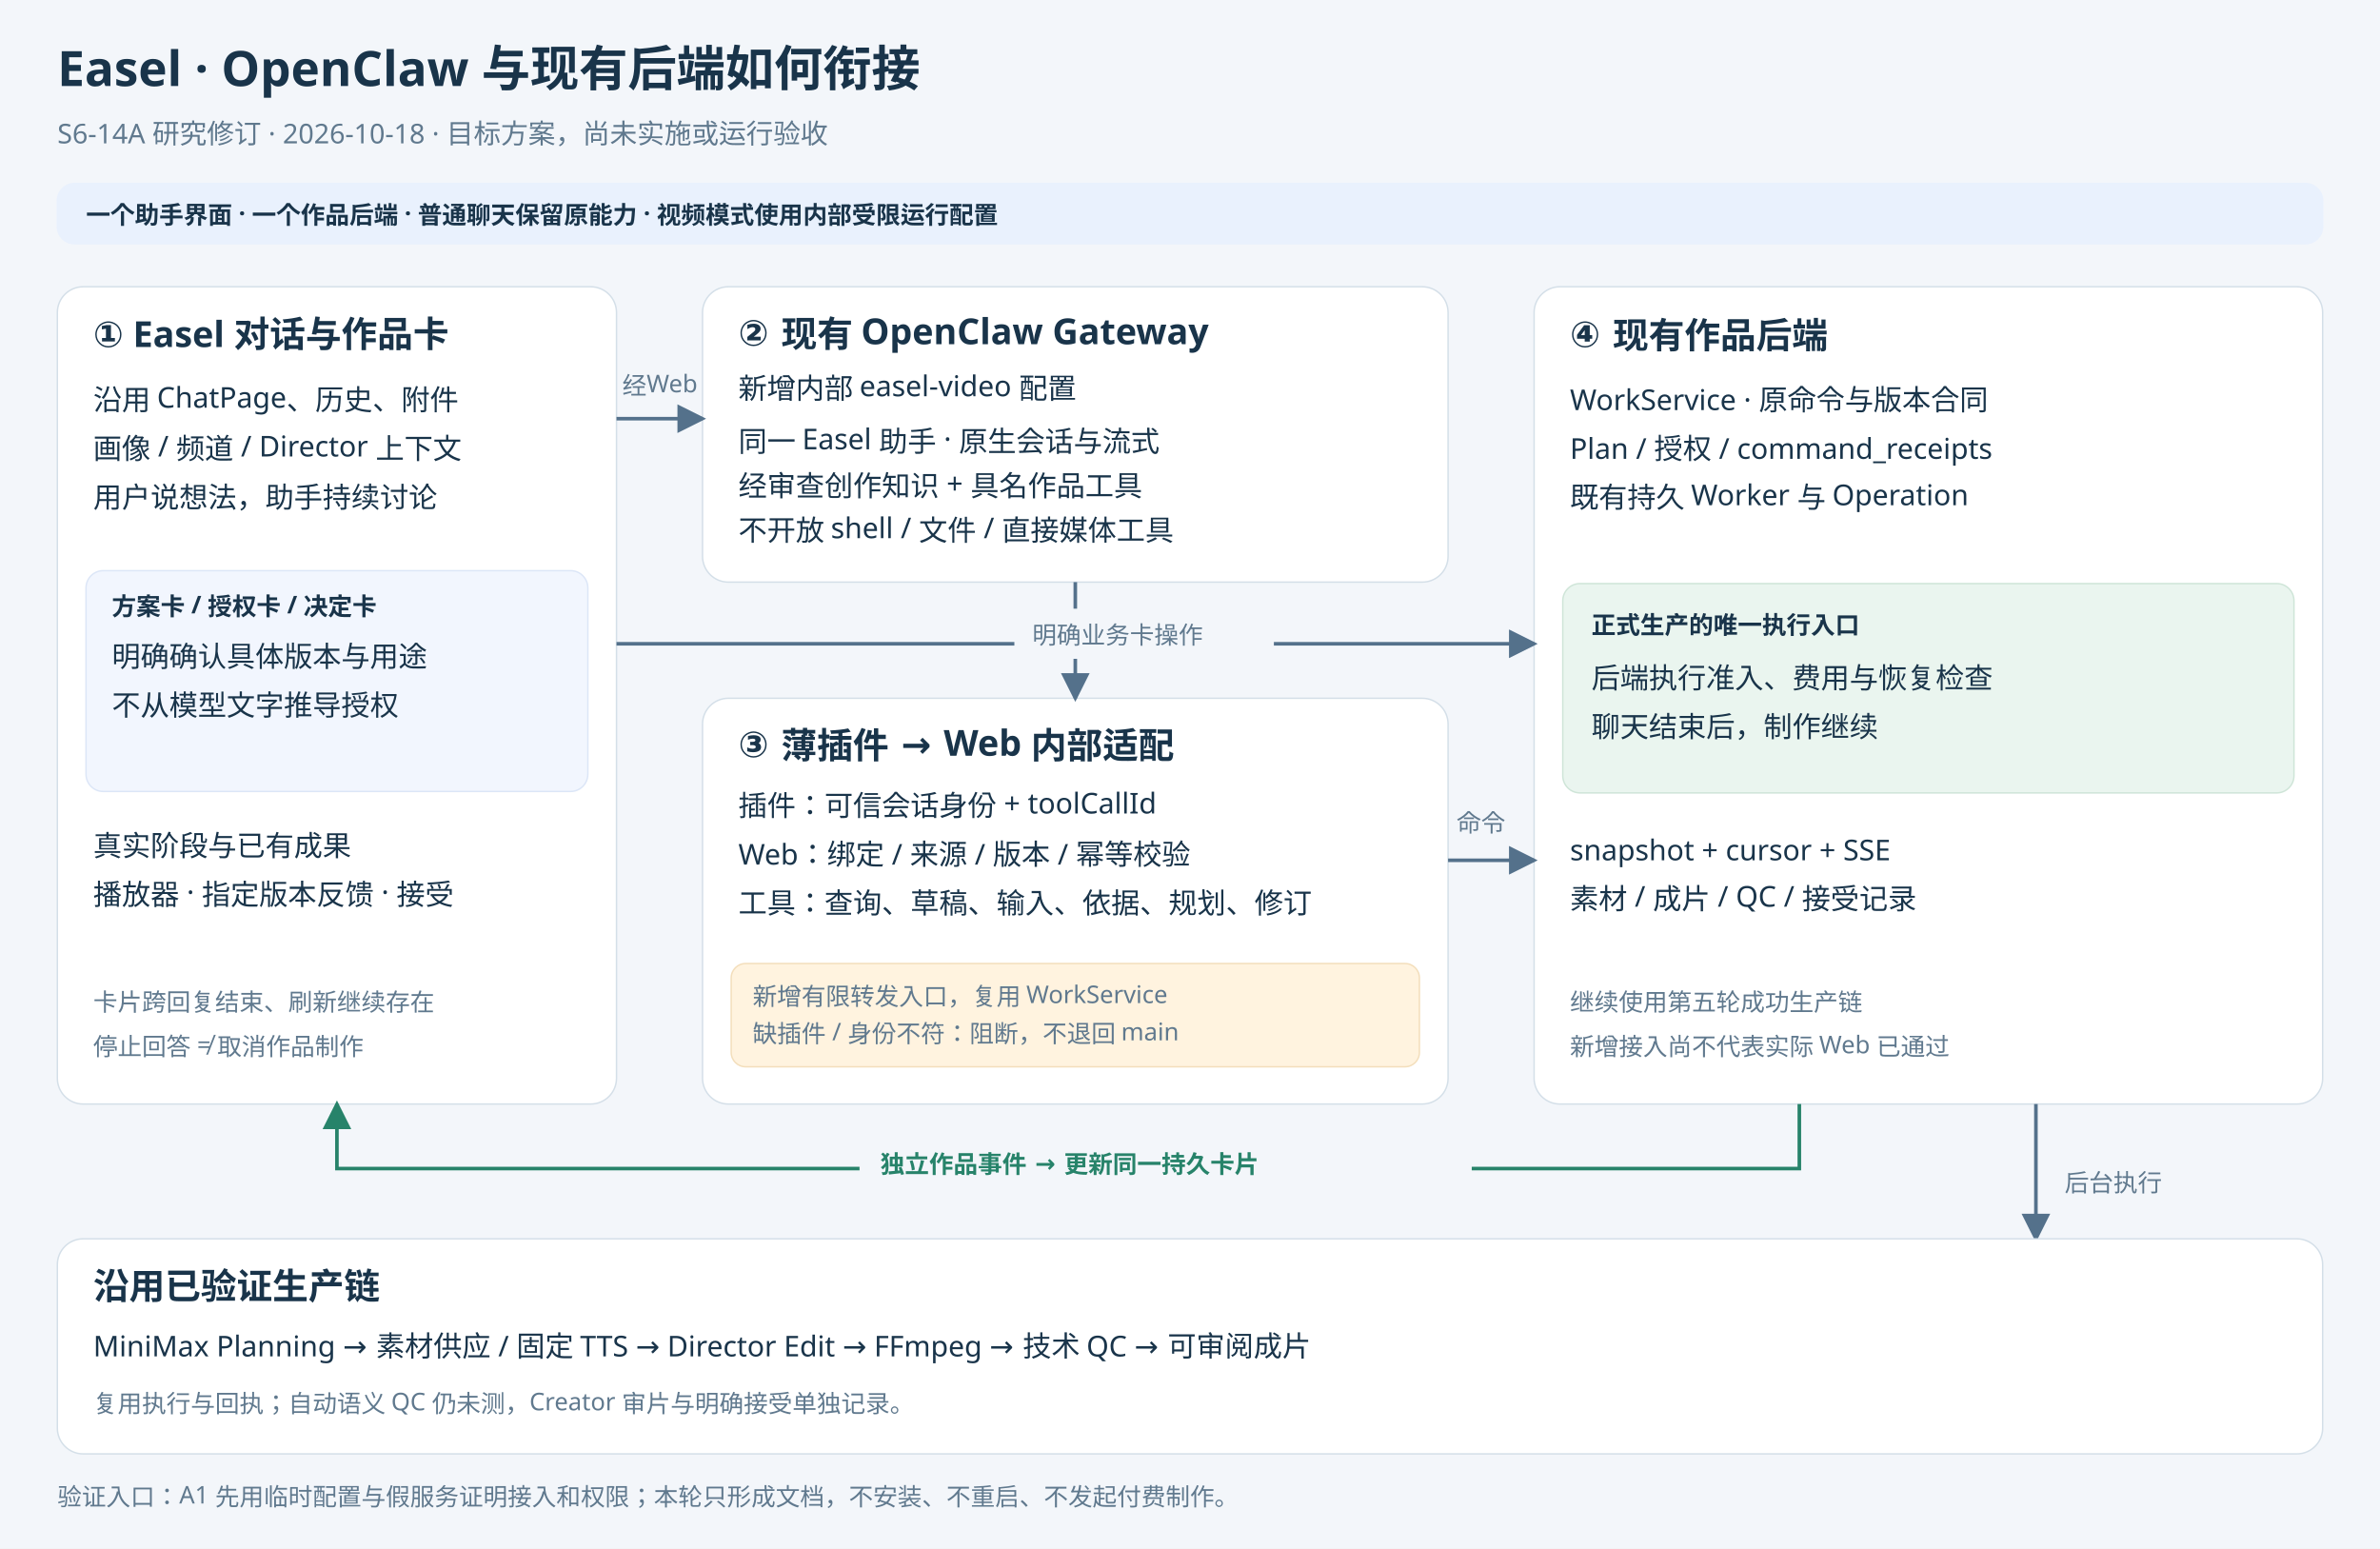
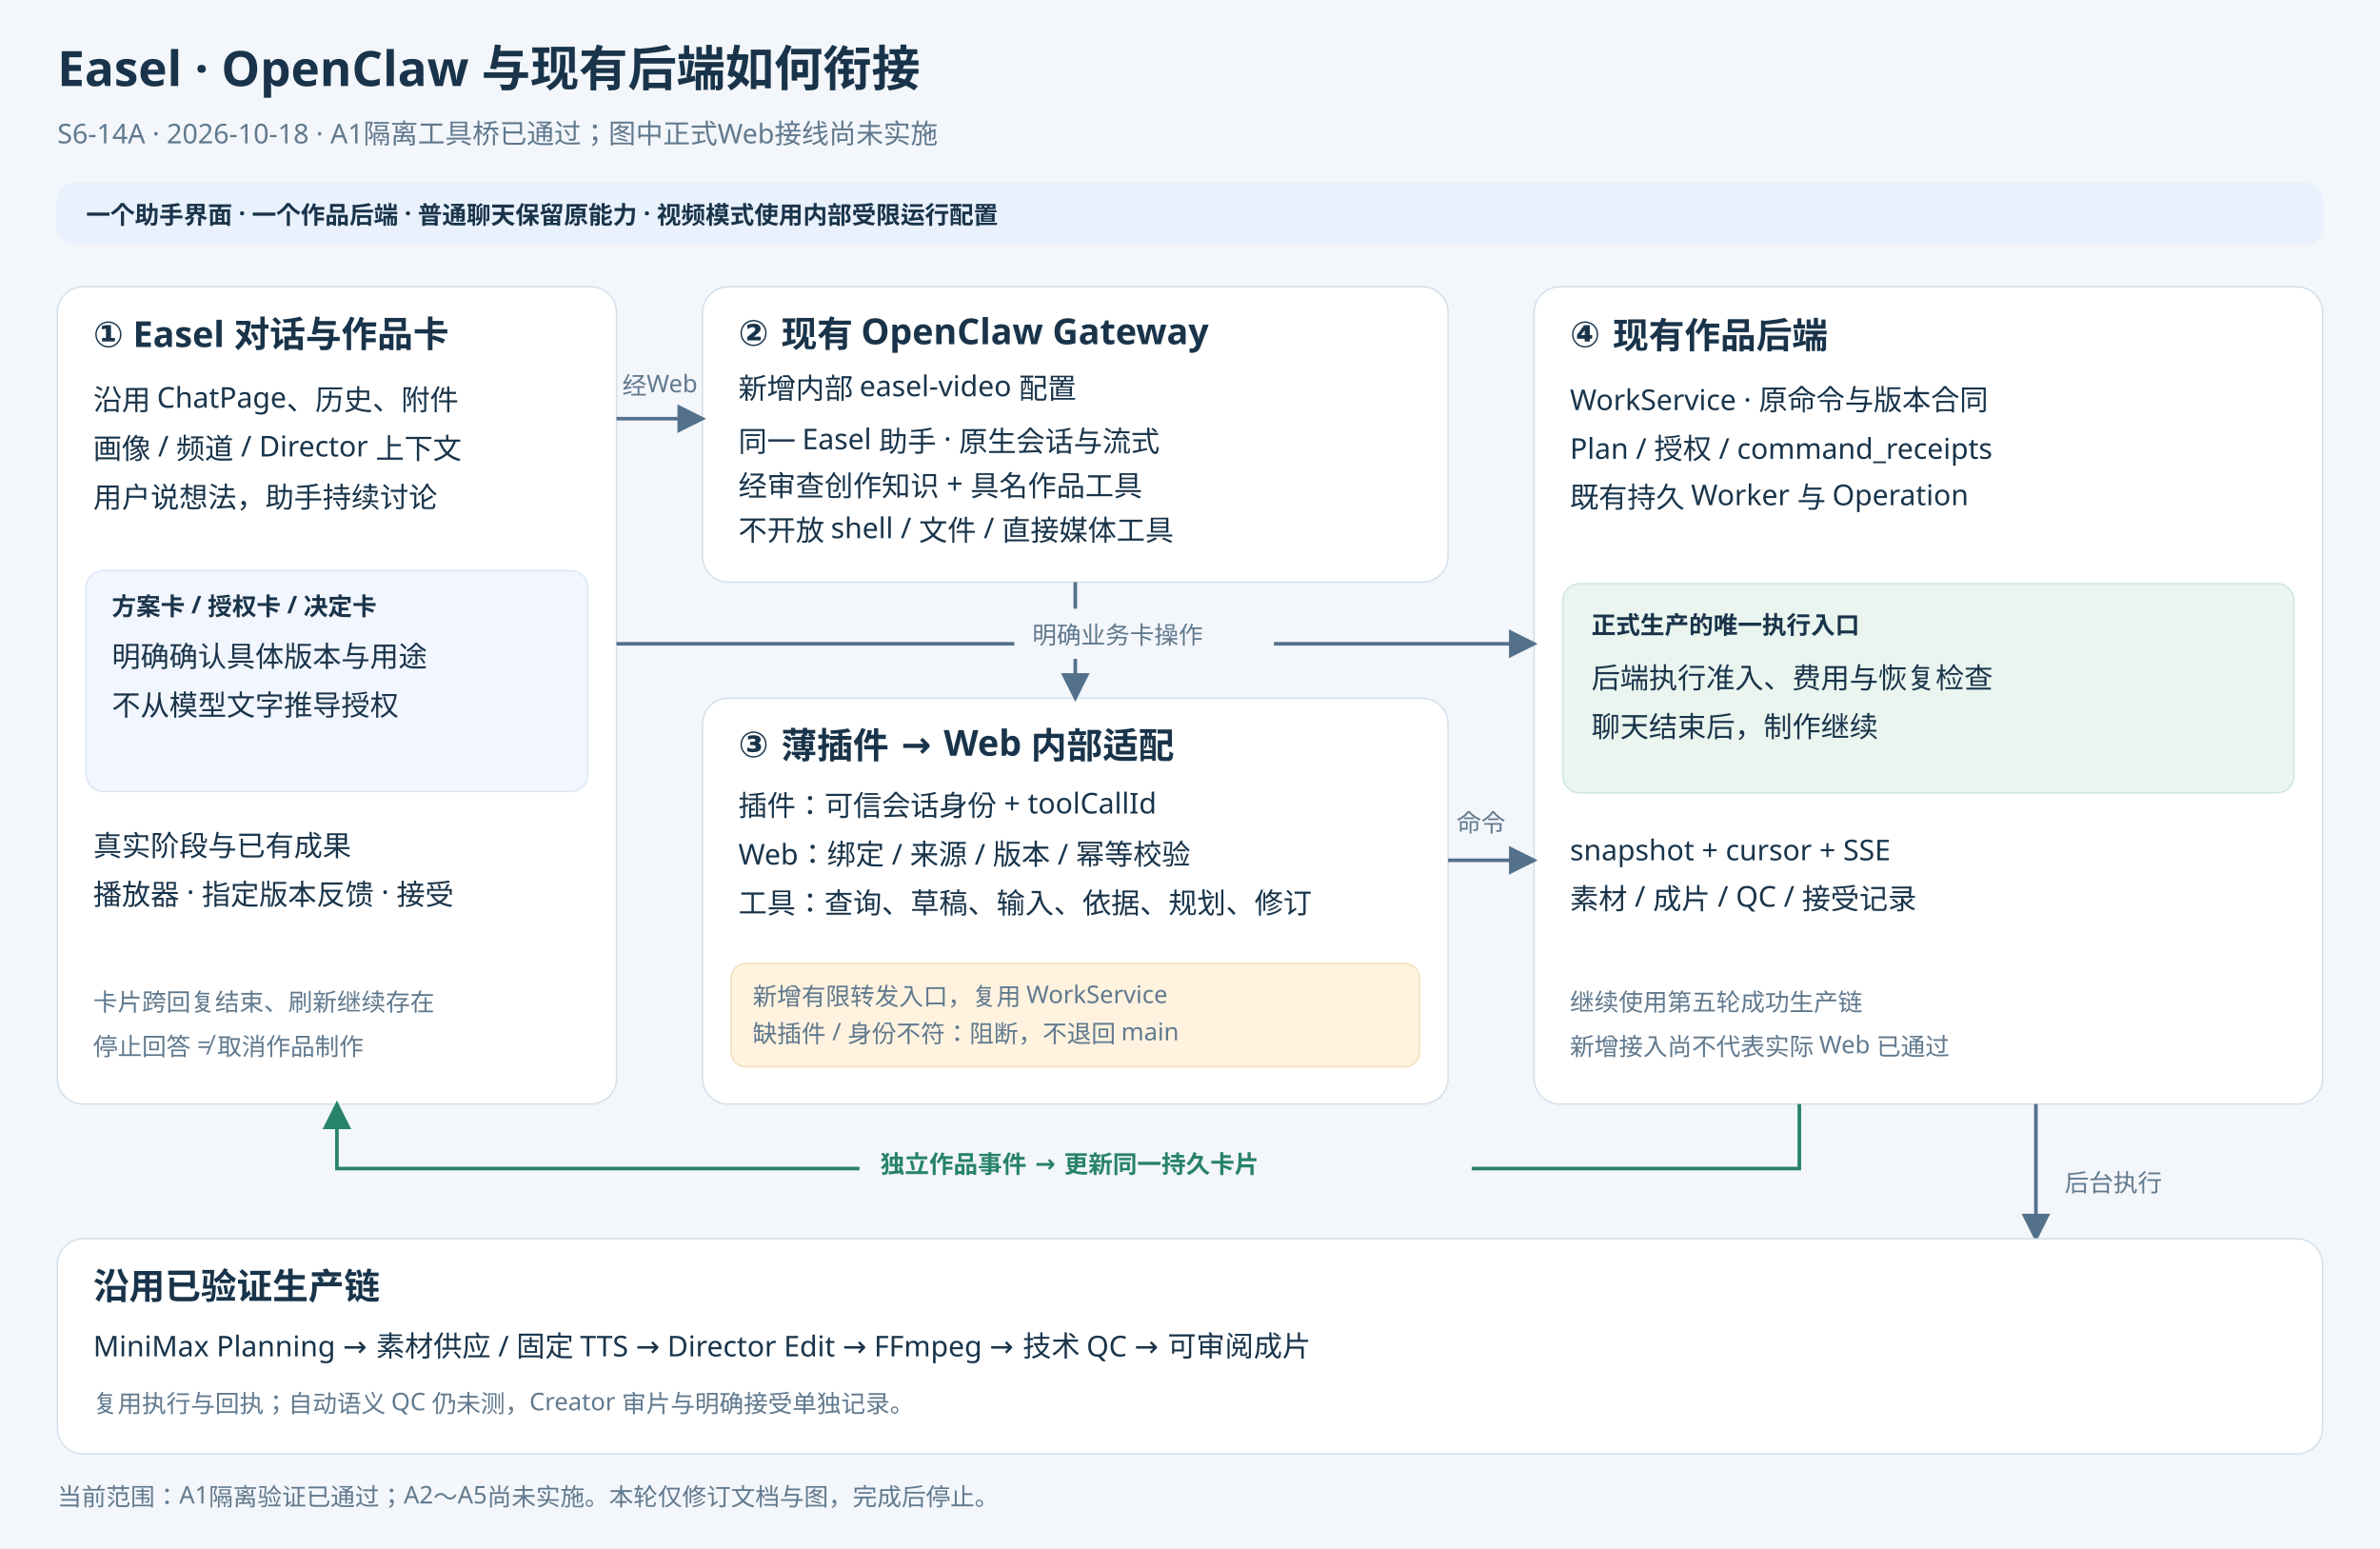
<svg xmlns="http://www.w3.org/2000/svg" width="1660" height="1080" viewBox="0 0 1660 1080" role="img" aria-labelledby="title">
  <defs>
    <marker id="arrow" markerWidth="8" markerHeight="8" refX="7" refY="4" orient="auto">
      <path d="M0 0 L8 4 L0 8 Z" fill="#54718b" />
    </marker>
    <marker id="green" markerWidth="8" markerHeight="8" refX="7" refY="4" orient="auto">
      <path d="M0 0 L8 4 L0 8 Z" fill="#27836a" />
    </marker>
  </defs>
  <style>text{font-family:"PingFang SC","Microsoft YaHei",sans-serif;fill:#19344a}.title{font-size:34px;font-weight:650}.sub{font-size:19px;fill:#60798e}.head{font-size:25px;font-weight:600}.body{font-size:20px}.small{font-size:17px;fill:#60798e}.tag{font-size:17px;font-weight:600}.button{font-size:18px;font-weight:600;fill:#fff}</style>
  <rect width="100%" height="100%" fill="#f3f6fa" />
  <text x="40" y="60" class="title">Easel · OpenClaw 与现有后端如何衔接</text>
-   <text x="40" y="100" class="sub">S6-14A 研究修订 · 2026-10-18 · 目标方案，尚未实施或运行验收</text>
+   <text x="40" y="100" class="sub">S6-14A · 2026-10-18 · A1隔离工具桥已通过；图中正式Web接线尚未实施</text>
  <rect x="40" y="128" width="1580" height="42" rx="12" fill="#e9f1fd" stroke="#e9f1fd" />
  <text x="60" y="156" class="tag">一个助手界面 · 一个作品后端 · 普通聊天保留原能力 · 视频模式使用内部受限运行配置</text>
  <rect x="40" y="200" width="390" height="570" rx="18" fill="#fff" stroke="#d4dfe8" />
  <text x="65" y="242" class="head">① Easel 对话与作品卡</text>
  <text x="65" y="286" class="body">沿用 ChatPage、历史、附件</text>
  <text x="65" y="320" class="body">画像 / 频道 / Director 上下文</text>
  <text x="65" y="354" class="body">用户说想法，助手持续讨论</text>
  <rect x="60" y="398" width="350" height="154" rx="12" fill="#f2f6fe" stroke="#dce6f7" />
  <text x="78" y="429" class="tag">方案卡 / 授权卡 / 决定卡</text>
  <text x="78" y="465" class="body">明确确认具体版本与用途</text>
  <text x="78" y="499" class="body">不从模型文字推导授权</text>
  <text x="65" y="597" class="body">真实阶段与已有成果</text>
  <text x="65" y="631" class="body">播放器 · 指定版本反馈 · 接受</text>
  <text x="65" y="705" class="small">卡片跨回复结束、刷新继续存在</text>
  <text x="65" y="736" class="small">停止回答 ≠ 取消作品制作</text>
  <rect x="490" y="200" width="520" height="206" rx="18" fill="#fff" stroke="#d4dfe8" />
  <text x="515" y="241" class="head">② 现有 OpenClaw Gateway</text>
  <text x="515" y="278" class="body">新增内部 easel-video 配置</text>
  <text x="515" y="315" class="body">同一 Easel 助手 · 原生会话与流式</text>
  <text x="515" y="346" class="body">经审查创作知识 + 具名作品工具</text>
  <text x="515" y="377" class="body">不开放 shell / 文件 / 直接媒体工具</text>
  <rect x="490" y="487" width="520" height="283" rx="18" fill="#fff" stroke="#d4dfe8" />
  <text x="515" y="528" class="head">③ 薄插件 → Web 内部适配</text>
  <text x="515" y="569" class="body">插件：可信会话身份 + toolCallId</text>
  <text x="515" y="603" class="body">Web：绑定 / 来源 / 版本 / 幂等校验</text>
  <text x="515" y="637" class="body">工具：查询、草稿、输入、依据、规划、修订</text>
  <rect x="510" y="672" width="480" height="72" rx="10" fill="#fff3df" stroke="#f3debb" />
  <text x="525" y="701" class="small">新增有限转发入口，复用 WorkService</text>
  <text x="525" y="727" class="small">缺插件 / 身份不符：阻断，不退回 main</text>
  <rect x="1070" y="200" width="550" height="570" rx="18" fill="#fff" stroke="#d4dfe8" />
  <text x="1095" y="242" class="head">④ 现有作品后端</text>
  <text x="1095" y="286" class="body">WorkService · 原命令与版本合同</text>
  <text x="1095" y="320" class="body">Plan / 授权 / command_receipts</text>
  <text x="1095" y="354" class="body">既有持久 Worker 与 Operation</text>
  <rect x="1090" y="407" width="510" height="146" rx="12" fill="#eaf5ef" stroke="#cfe5d8" />
  <text x="1110" y="442" class="tag">正式生产的唯一执行入口</text>
  <text x="1110" y="480" class="body">后端执行准入、费用与恢复检查</text>
  <text x="1110" y="514" class="body">聊天结束后，制作继续</text>
  <text x="1095" y="600" class="body">snapshot + cursor + SSE</text>
  <text x="1095" y="634" class="body">素材 / 成片 / QC / 接受记录</text>
  <text x="1095" y="705" class="small">继续使用第五轮成功生产链</text>
  <text x="1095" y="736" class="small">新增接入尚不代表实际 Web 已通过</text>
  <path d="M430 292 H490" stroke="#54718b" stroke-width="2.5" fill="none" marker-end="url(#arrow)" />
  <text x="434" y="275" class="small">经Web</text>
  <path d="M750 406 V487" stroke="#54718b" stroke-width="2.5" fill="none" marker-end="url(#arrow)" />
  <path d="M430 449 H1070" stroke="#54718b" stroke-width="2.5" fill="none" marker-end="url(#arrow)" />
  <rect x="708" y="425" width="180" height="34" rx="4" fill="#f3f6fa" stroke="#f3f6fa" />
  <text x="720" y="449" class="small">明确业务卡操作</text>
  <path d="M1010 600 H1070" stroke="#54718b" stroke-width="2.5" fill="none" marker-end="url(#arrow)" />
  <text x="1016" y="580" class="small">命令</text>
  <path d="M1255 770 V815 H235 V770" stroke="#27836a" stroke-width="2.5" fill="none" marker-end="url(#green)" />
  <rect x="600" y="793" width="426" height="36" rx="4" fill="#f3f6fa" stroke="#f3f6fa" />
  <text x="614" y="818" class="tag" style="fill:#27836a">独立作品事件 → 更新同一持久卡片</text>
  <path d="M1420 770 V864" stroke="#54718b" stroke-width="2.5" fill="none" marker-end="url(#arrow)" />
  <text x="1440" y="831" class="small">后台执行</text>
  <rect x="40" y="864" width="1580" height="150" rx="18" fill="#fff" stroke="#d4dfe8" />
  <text x="65" y="906" class="head">沿用已验证生产链</text>
  <text x="65" y="946" class="body">MiniMax Planning → 素材供应 / 固定 TTS → Director Edit → FFmpeg → 技术 QC → 可审阅成片</text>
  <text x="65" y="985" class="small">复用执行与回执；自动语义 QC 仍未测，Creator 审片与明确接受单独记录。</text>
-   <text x="40" y="1050" class="small">验证入口：A1 先用临时配置与假服务证明接入和权限；本轮只形成文档，不安装、不重启、不发起付费制作。</text>
+   <text x="40" y="1050" class="small">当前范围：A1隔离验证已通过；A2～A5尚未实施。本轮仅修订文档与图，完成后停止。</text>
</svg>
